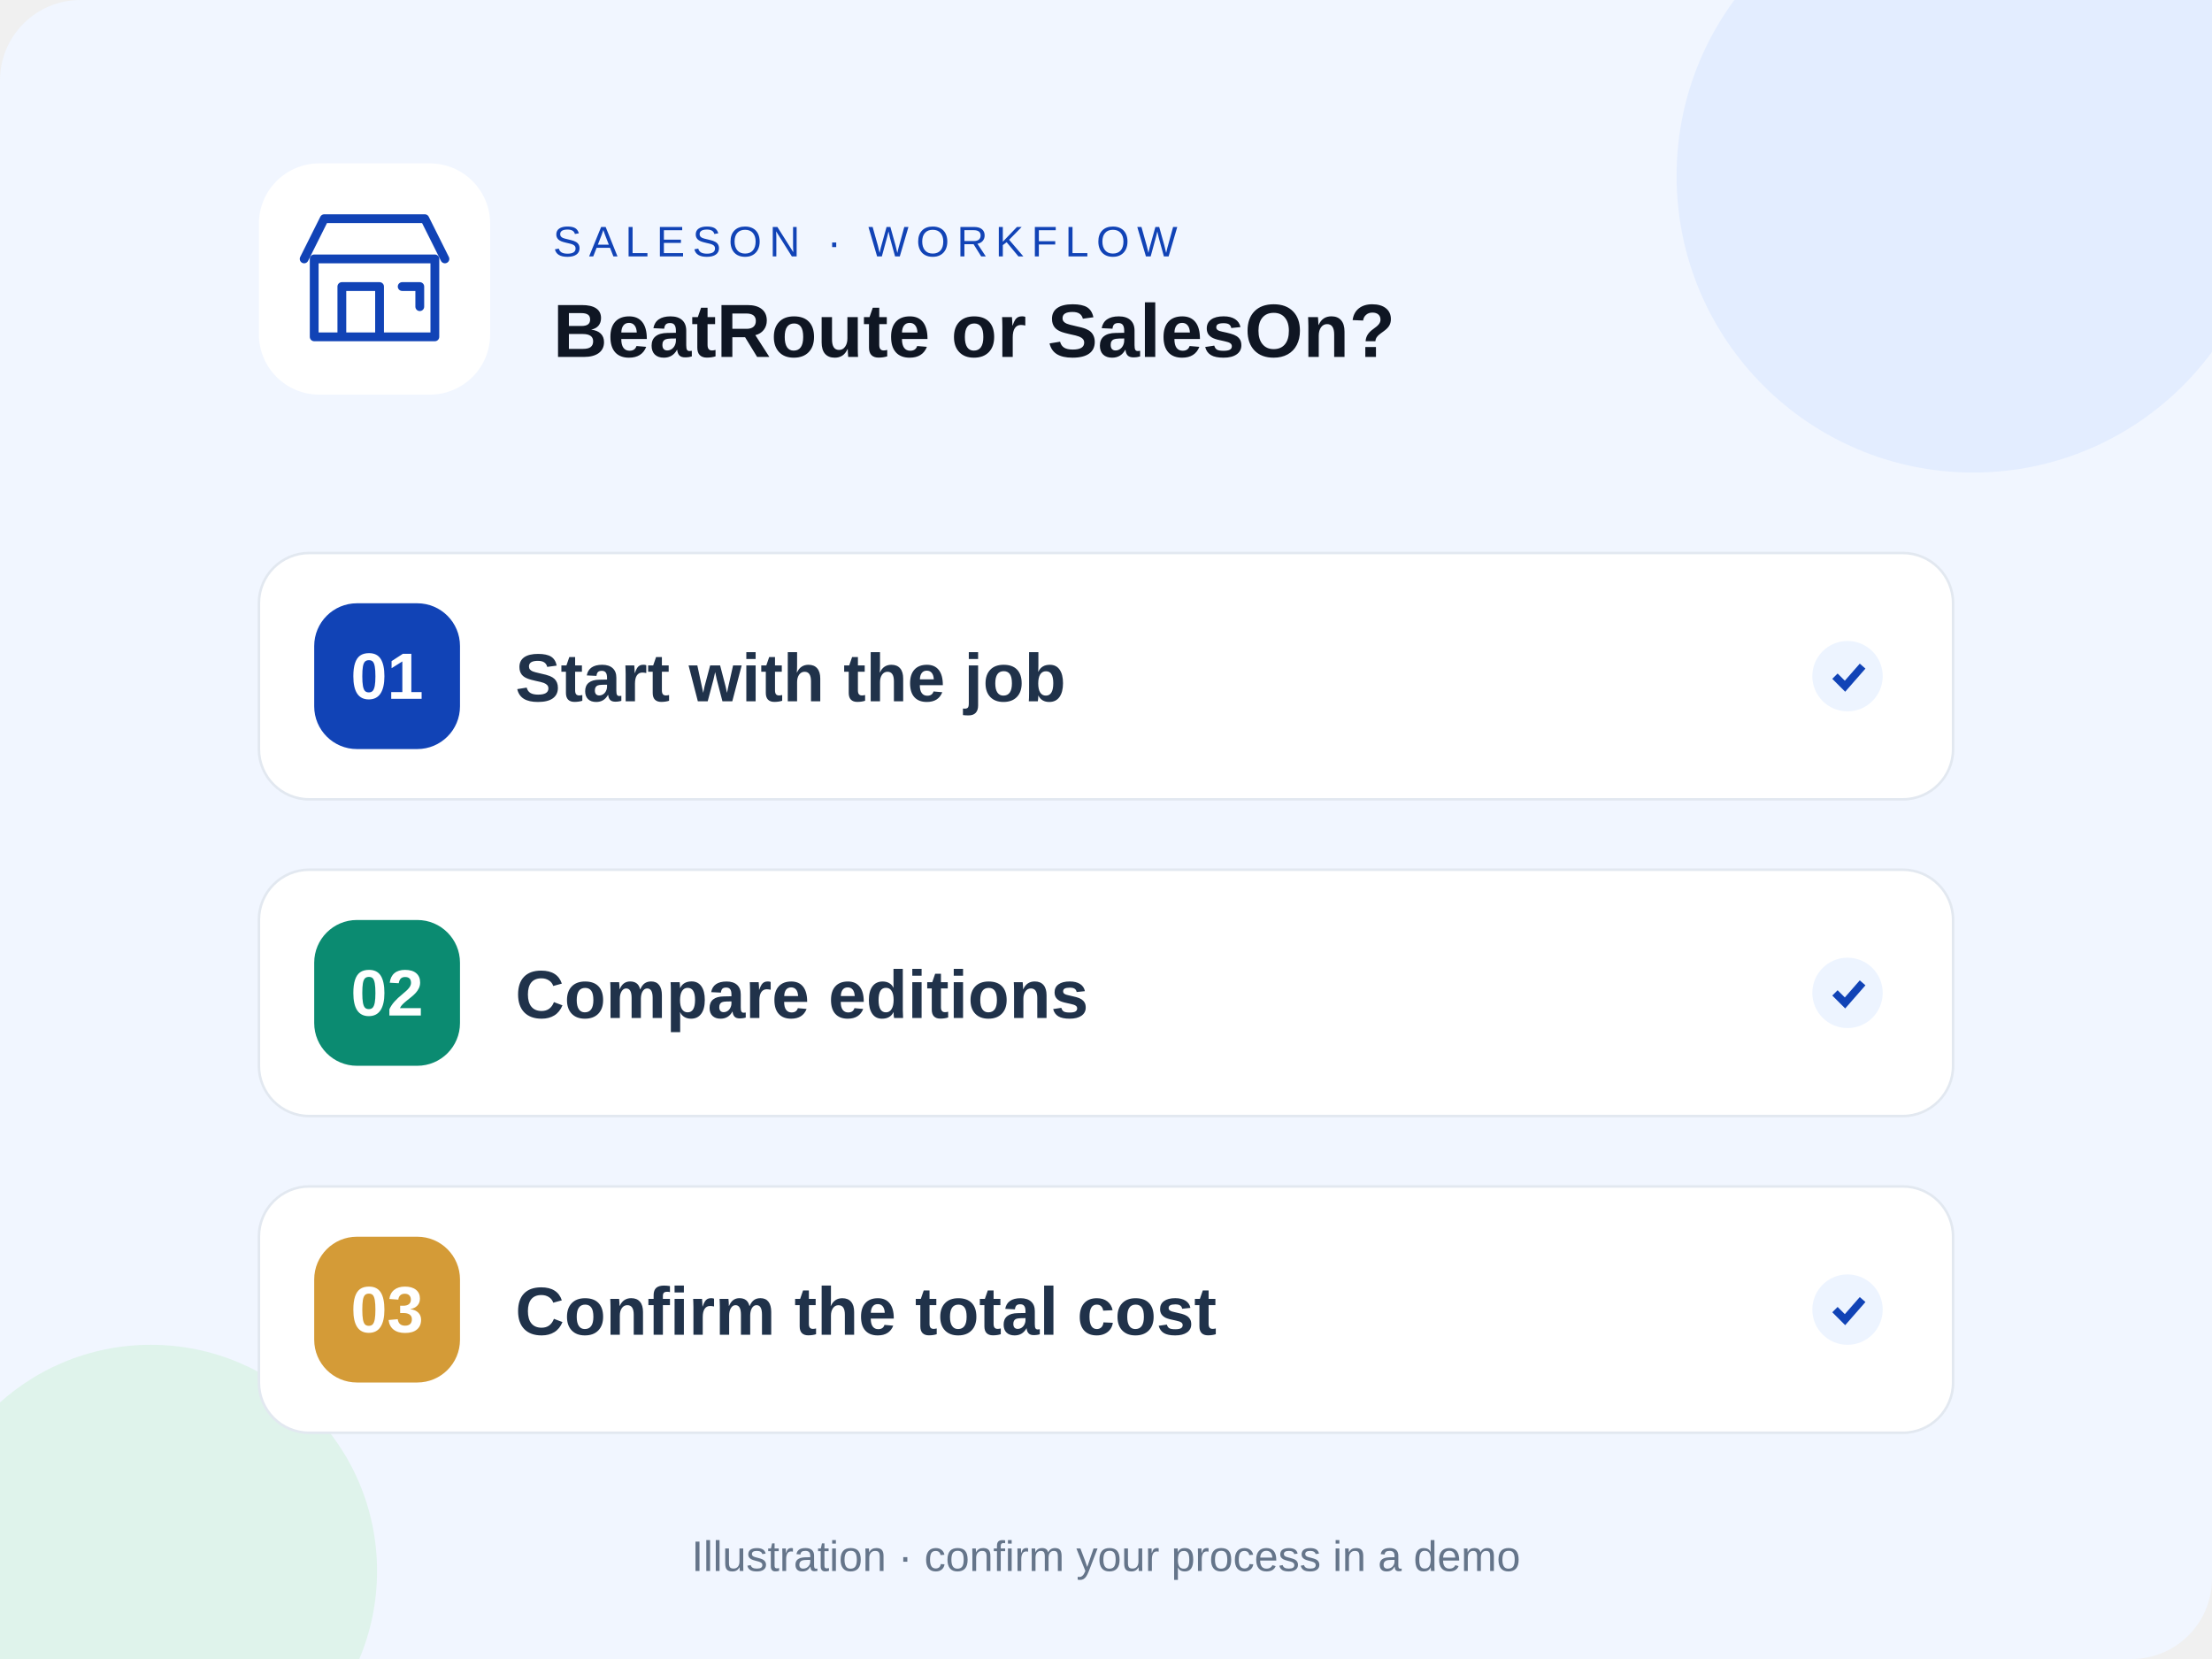
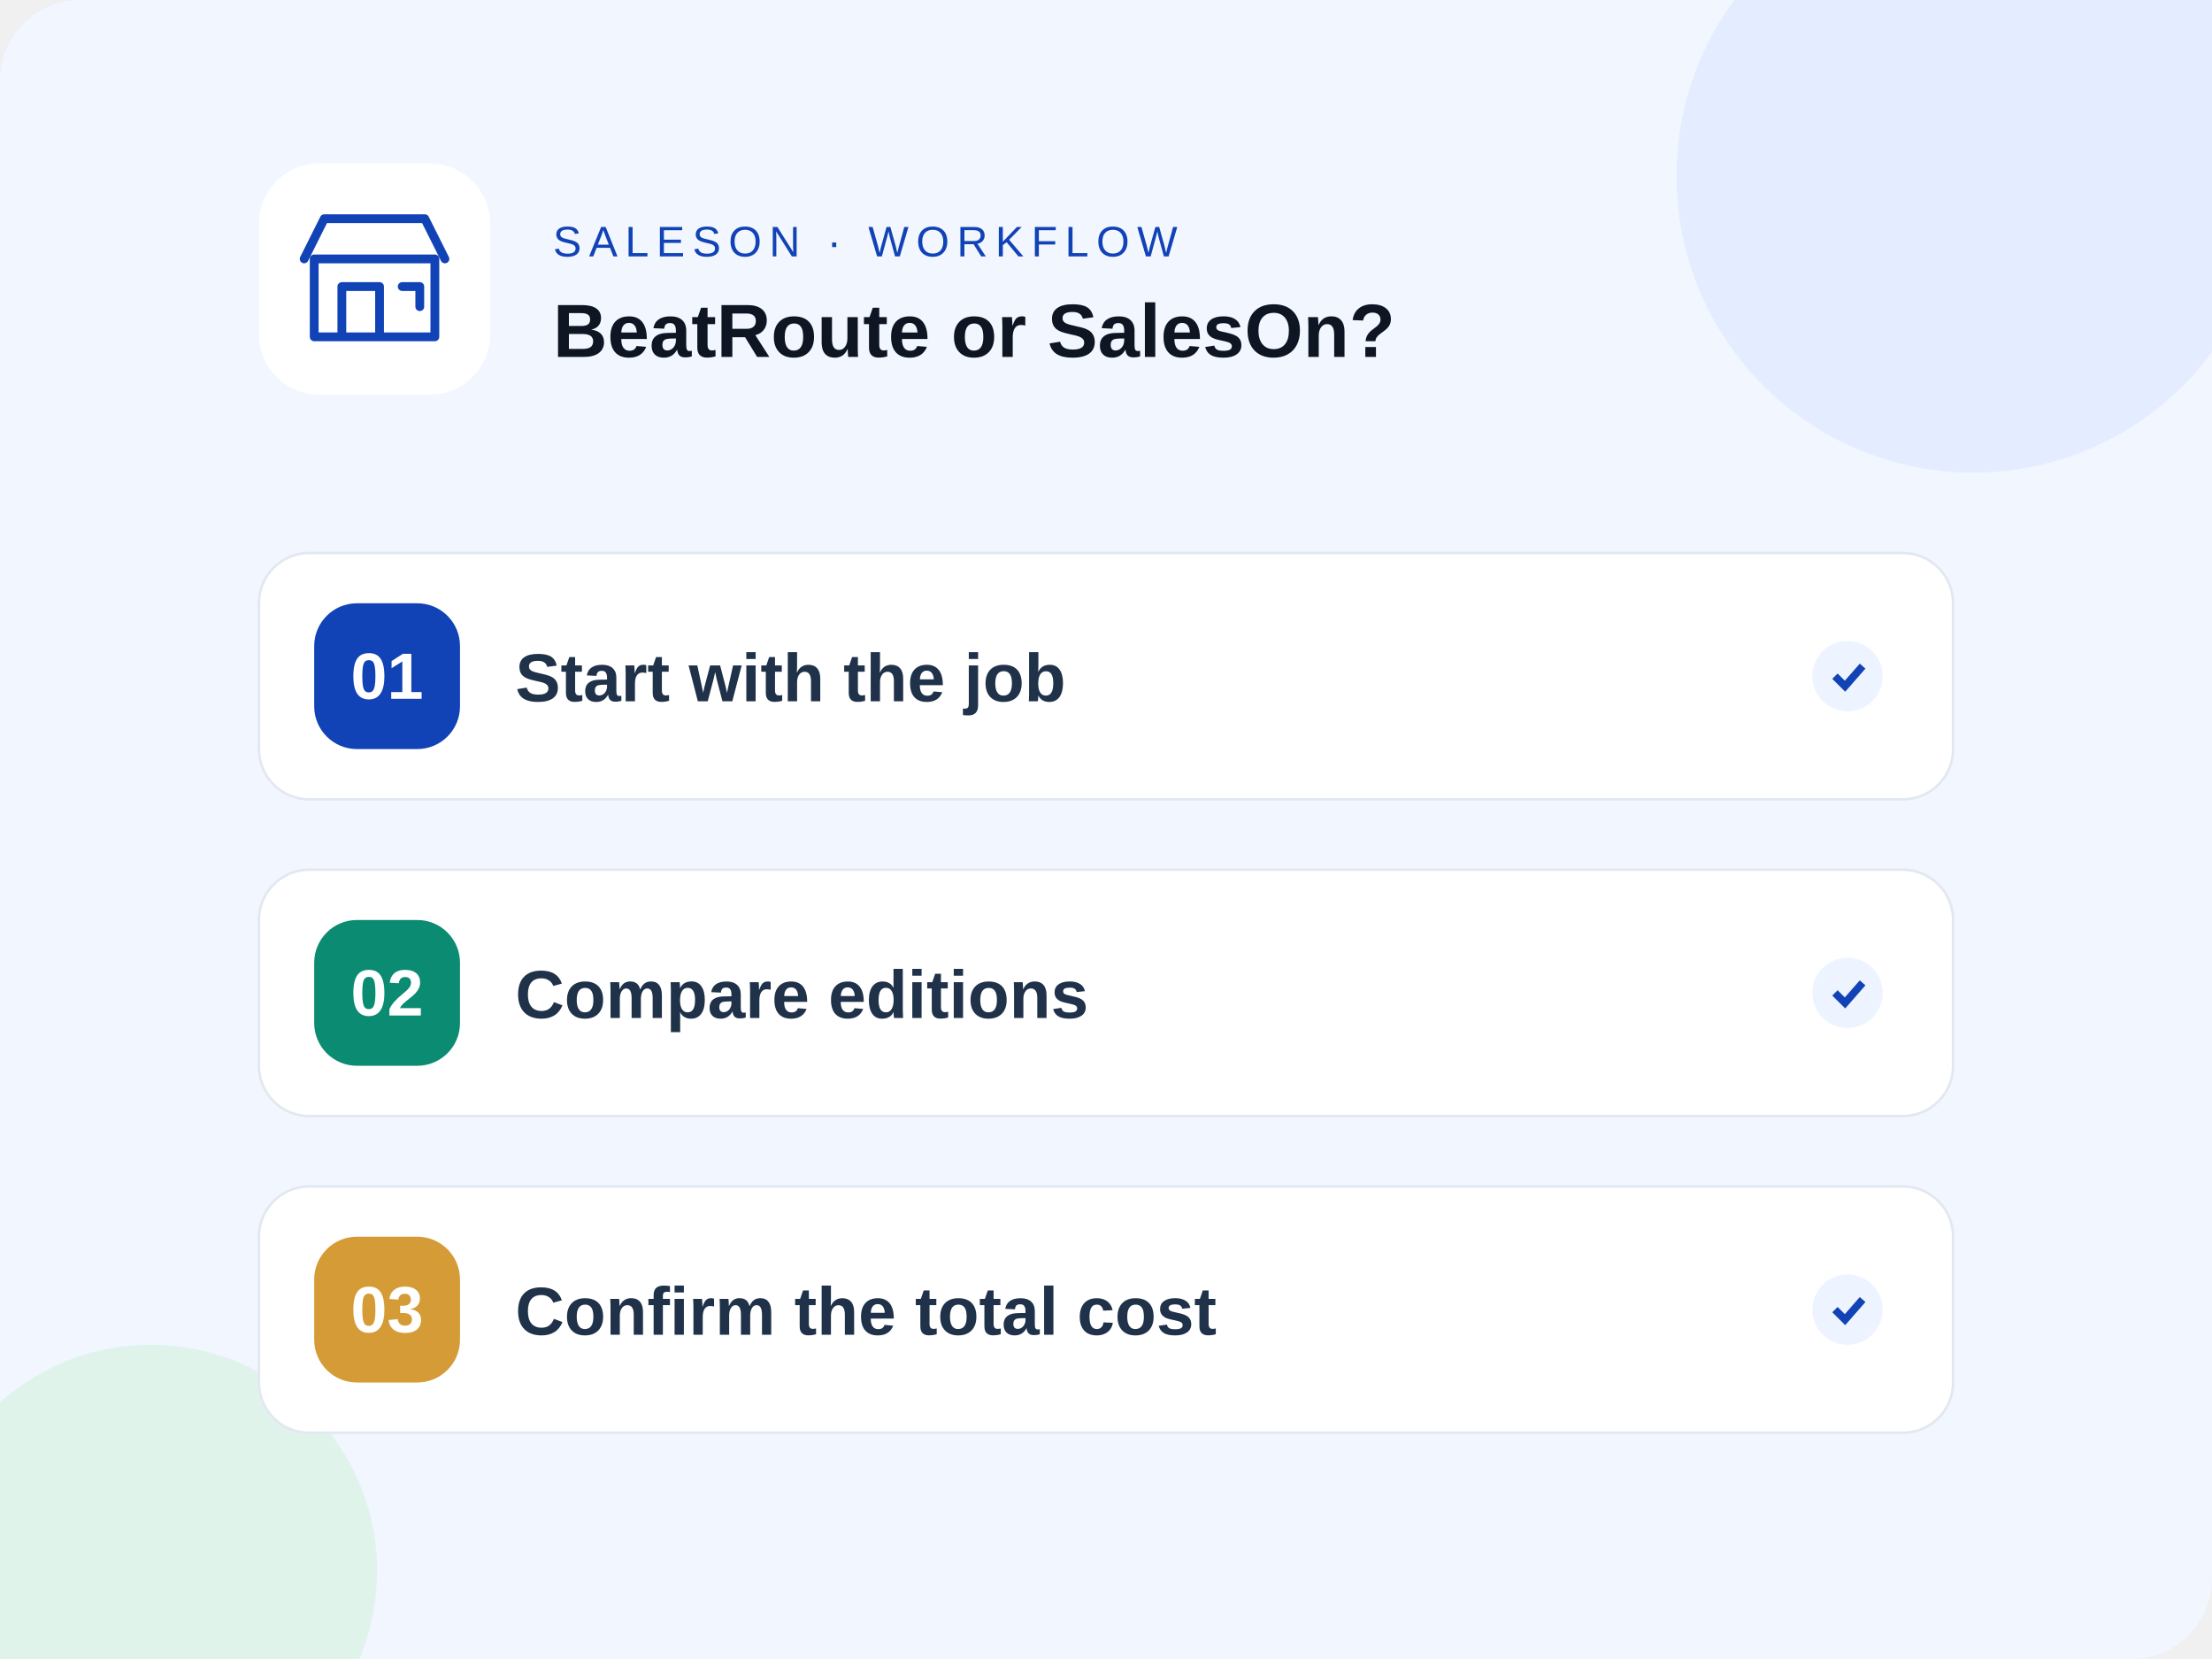
<svg xmlns="http://www.w3.org/2000/svg" width="880" height="660" viewBox="0 0 880 660">
  <defs>
    <linearGradient id="g" x2="1" y2="1">
      <stop stop-color="#eff5ff" />
      <stop offset="1" stop-color="#f6faf9" />
    </linearGradient>
  </defs>
  <rect width="880" height="660" rx="32" fill="#f1f6ff" />
  <circle cx="785" cy="70" r="118" fill="#e3edff" />
  <circle cx="60" cy="625" r="90" fill="#dff3eb" />
  <rect x="103" y="65" width="92" height="92" rx="24" fill="white" />
  <g transform="translate(109 70)" fill="none" stroke="#1143b6" stroke-width="3.5" stroke-linejoin="round" stroke-linecap="round">
    <path d="M16 33h48v31H16zM12 33l8-16h40l8 16M27 64V44h15v20M51 44h7v8" />
  </g>
  <text x="220" y="102" font-family="Arial,sans-serif" font-size="17" letter-spacing="3" fill="#1143b6">SALESON · WORKFLOW</text>
  <text x="220" y="142" font-family="Arial,sans-serif" font-size="30" font-weight="700" fill="#0f1623">BeatRoute or SalesOn?</text>
  <g font-family="Arial,sans-serif">
    <rect x="103" y="220" width="674" height="98" rx="20" fill="white" stroke="#e2e8f0" />
    <rect x="125" y="240" width="58" height="58" rx="17" fill="#1143b6" />
    <text x="154" y="278" text-anchor="middle" fill="white" font-size="26" font-weight="700">01</text>
    <text x="205" y="279" font-size="27" font-weight="600" fill="#20324a">Start with the job</text>
    <circle cx="735" cy="269" r="14" fill="#edf4ff" />
    <path d="m730 269 4 4 7-8" fill="none" stroke="#1143b6" stroke-width="3" />
    <rect x="103" y="346" width="674" height="98" rx="20" fill="white" stroke="#e2e8f0" />
    <rect x="125" y="366" width="58" height="58" rx="17" fill="#0b8b71" />
    <text x="154" y="404" text-anchor="middle" fill="white" font-size="26" font-weight="700">02</text>
    <text x="205" y="405" font-size="27" font-weight="600" fill="#20324a">Compare editions</text>
    <circle cx="735" cy="395" r="14" fill="#edf4ff" />
    <path d="m730 395 4 4 7-8" fill="none" stroke="#1143b6" stroke-width="3" />
    <rect x="103" y="472" width="674" height="98" rx="20" fill="white" stroke="#e2e8f0" />
    <rect x="125" y="492" width="58" height="58" rx="17" fill="#d49b37" />
    <text x="154" y="530" text-anchor="middle" fill="white" font-size="26" font-weight="700">03</text>
    <text x="205" y="531" font-size="27" font-weight="600" fill="#20324a">Confirm the total cost</text>
    <circle cx="735" cy="521" r="14" fill="#edf4ff" />
    <path d="m730 521 4 4 7-8" fill="none" stroke="#1143b6" stroke-width="3" />
  </g>
-   <text x="440" y="625" text-anchor="middle" font-family="Arial,sans-serif" font-size="17" fill="#65758a">Illustration · confirm your process in a demo</text>
</svg>
